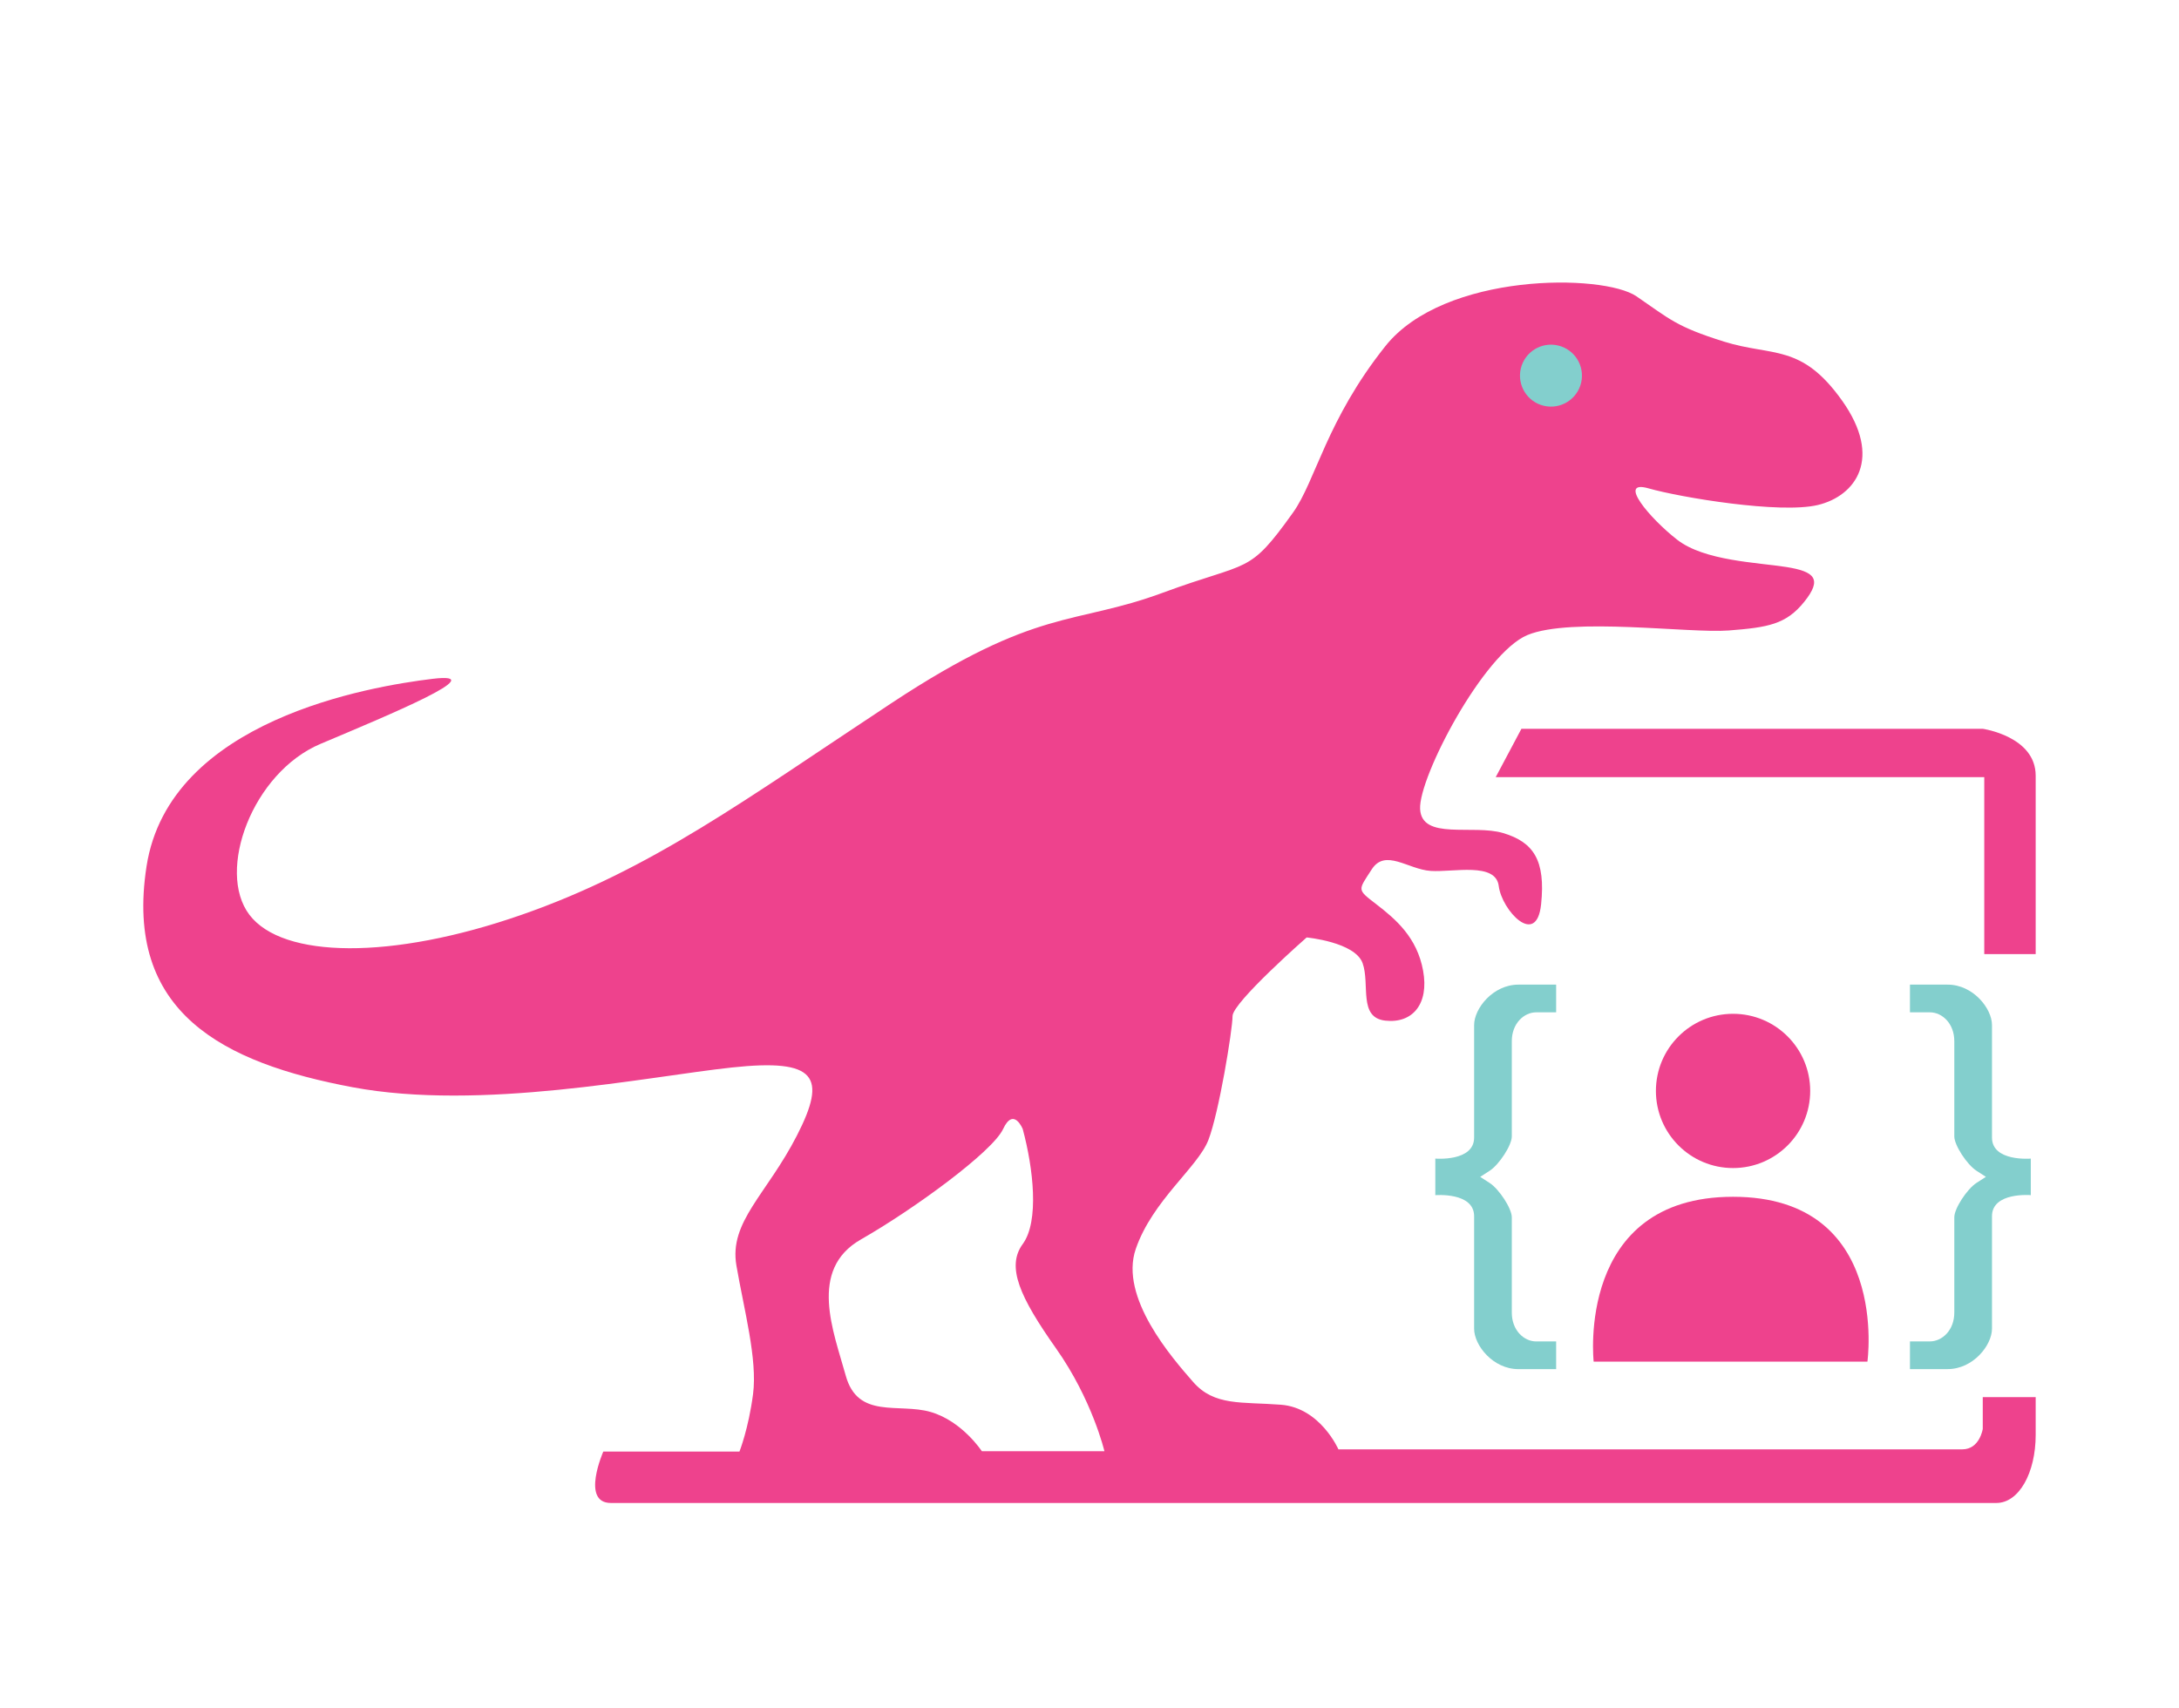
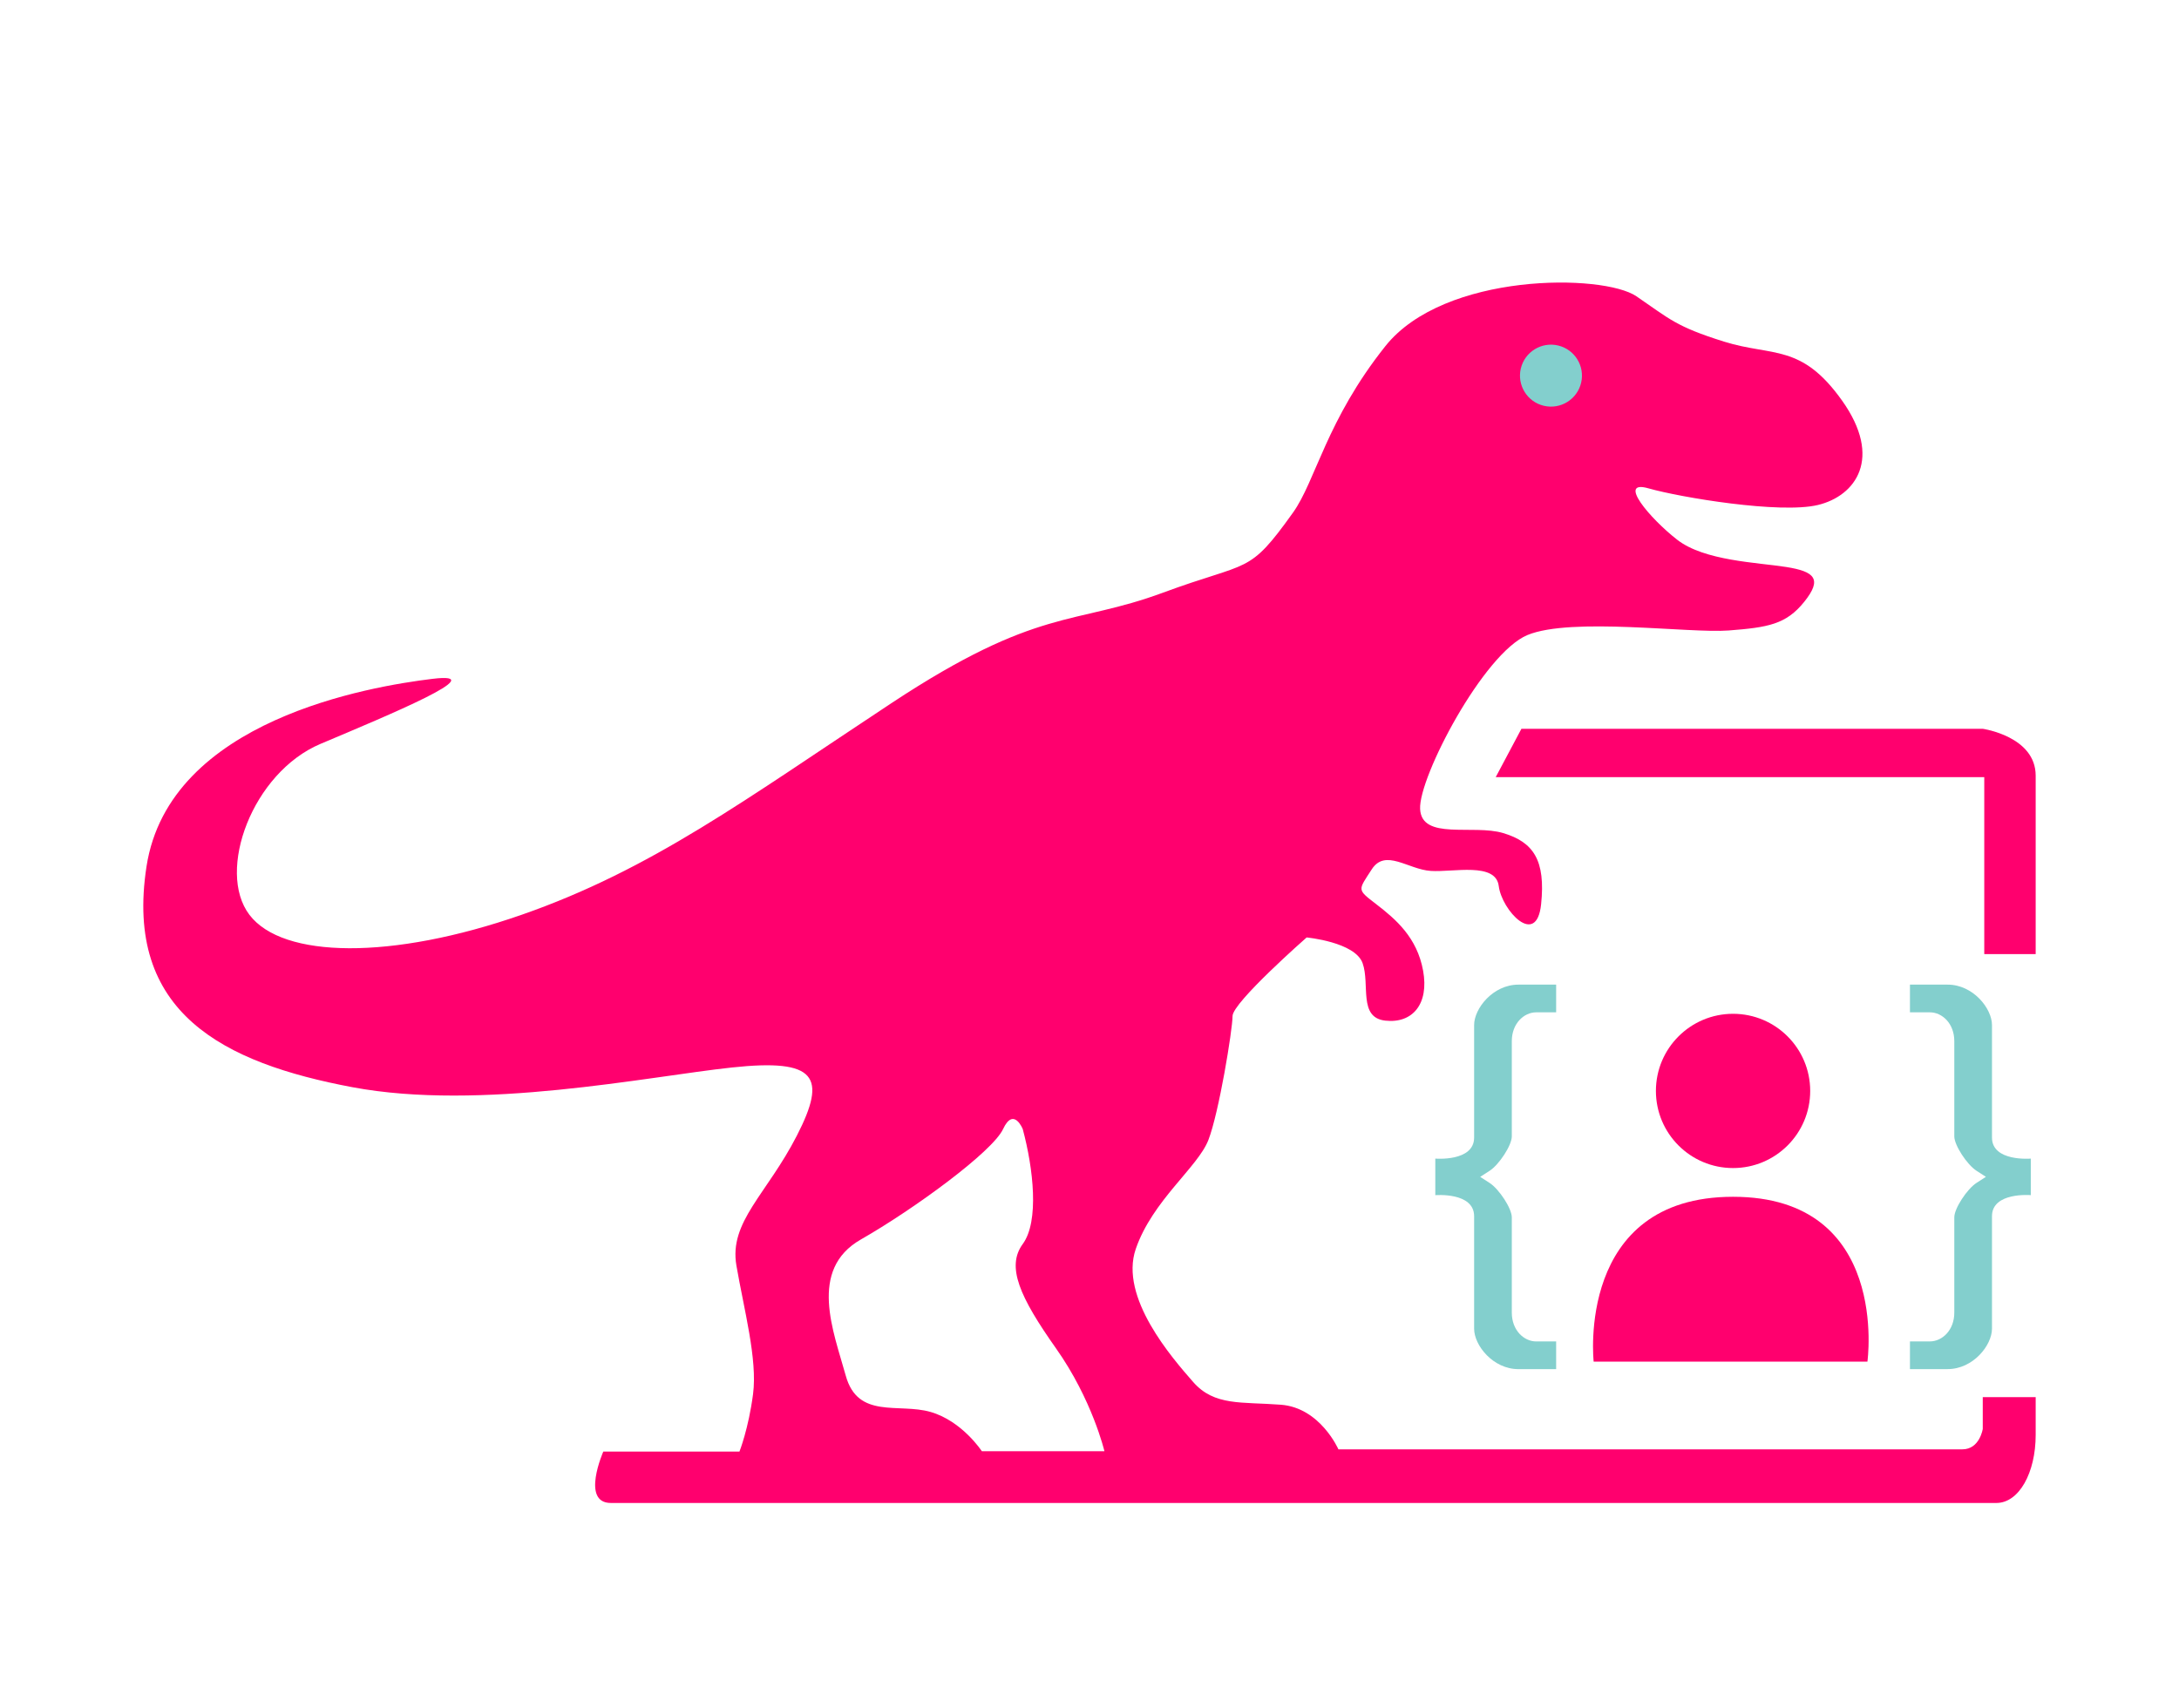
<svg xmlns="http://www.w3.org/2000/svg" id="uuid-c5a91f18-974c-4d73-b36a-d45eccf1c078" data-name="Layer 1" viewBox="0 0 637.8 500">
  <path d="M572.03,332.71c0-2.6,0-22.71,0-27.9,0-5.19-3.57-8.44-7.14-8.44h-5.84v-8.11s3.57,0,11.03,0,12.98,6.98,12.98,11.84,0,25.79,0,32.93c0,7.14,11.36,6.16,11.36,6.16v5.35s0,5.35,0,5.35c0,0-11.36-.97-11.36,6.16,0,7.14,0,28.06,0,32.93s-5.52,11.84-12.98,11.84h-11.03v-8.11h5.84c3.57,0,7.14-3.24,7.14-8.44s0-25.31,0-27.9,3.73-8.27,6.49-10.06l2.76-1.78-2.76-1.78c-2.76-1.78-6.49-7.46-6.49-10.06Z" style="fill: #83cfcd;" />
  <path d="M442.51,332.71v-27.9c0-5.19,3.57-8.44,7.14-8.44h5.84s0-8.11,0-8.11c0,0-3.57,0-11.03,0s-12.98,6.98-12.98,11.84,0,25.79,0,32.93c0,7.14-11.36,6.16-11.36,6.16v10.71s11.36-.97,11.36,6.16c0,7.14,0,28.06,0,32.93,0,4.87,5.52,11.84,12.98,11.84h11.03s0-8.11,0-8.11h-5.84c-3.57,0-7.14-3.24-7.14-8.44,0-5.19,0-25.31,0-27.9,0-2.6-3.73-8.27-6.49-10.06l-2.76-1.78,2.76-1.78c2.76-1.78,6.49-7.46,6.49-10.06Z" style="fill: #83cfcd;" />
-   <path d="M445.33,213.35l-7.53,14.17h143v51.8h15.05v-52.24c0-11.51-15.5-13.72-15.5-13.72h-135.03Z" style="fill: #ee428d;" />
-   <circle cx="507.27" cy="319.38" r="22.58" style="fill: #ee428d;" />
-   <path d="M546.6,398.63s6.78-48.26-39.33-48.26-40.8,48.26-40.8,48.26h80.13Z" style="fill: #ee428d;" />
-   <path d="M580.36,409.03v9.3s-.89,5.98-5.98,5.98h-182.62s-5.31-12.17-16.82-13.06c-11.51-.89-19.48.44-25.68-6.64-6.2-7.08-21.69-24.79-16.82-38.96,4.87-14.17,18.15-23.91,21.25-31.88,3.1-7.97,7.08-32.32,7.08-36.3s21.69-23.02,21.69-23.02c0,0,14.17,1.33,16.38,7.53,2.21,6.2-1.33,15.94,6.64,16.82,7.97.89,12.84-4.87,11.07-14.61-1.77-9.74-7.97-15.05-13.72-19.48-5.76-4.43-5.31-3.98-1.33-10.18,3.98-6.2,10.63,0,17.27.44,6.64.44,19.04-2.66,19.92,4.43s11.07,18.15,12.4,5.31c1.33-12.84-2.21-18.15-11.07-20.81-8.85-2.66-23.91,2.21-24.35-7.08-.44-9.3,18.59-45.6,31.43-50.91,12.84-5.31,47.37-.44,58.88-1.33,11.51-.89,16.82-1.77,22.14-8.41s3.1-8.85-5.31-10.18c-8.41-1.33-23.91-1.77-31.88-7.97-7.97-6.2-17.71-17.71-8.41-15.05,9.3,2.66,38.52,7.53,49.59,4.87,11.07-2.66,19.04-13.72,7.08-30.55-11.95-16.82-20.37-12.84-34.53-17.27-14.17-4.43-15.94-6.64-25.68-13.28-9.74-6.64-56.23-7.08-73.49,14.61-17.27,21.69-20.37,39.4-27.01,48.7-13.2,18.49-12.53,14.01-38.07,23.46-26.32,9.74-36.5,3.98-79.45,32.32s-70.19,48.7-108.27,61.98c-38.07,13.28-69.95,12.84-79.69,0-9.74-12.84.89-41.62,20.81-50.03s50.91-21.25,32.76-19.04c-18.15,2.21-77.03,11.95-83.68,54.9-6.64,42.94,22.58,57.55,60.21,64.64,37.63,7.08,86.33-3.1,111.12-5.76,24.79-2.66,27.89,2.66,19.04,19.92-8.85,17.27-19.92,25.24-17.71,38.07,2.21,12.84,6.2,27.45,4.87,37.63-1.33,10.18-3.98,16.82-3.98,16.82h-39.85s-6.64,15.05,2.21,15.05h405.54c6.64,0,11.51-8.85,11.51-19.92v-11.07h-15.5ZM287.39,424.86s-5.76-8.85-15.05-11.51c-9.3-2.66-21.25,2.21-24.79-10.63s-11.07-30.99,4.43-39.85c15.5-8.85,38.52-25.68,41.62-32.32,3.1-6.64,5.76,0,5.76,0,3.1,11.51,4.87,27.01,0,33.65-4.87,6.64-.89,15.5,9.74,30.55s14.17,30.11,14.17,30.11h-35.86Z" style="fill: #ee428d;" />
+   <path d="M445.33,213.35l-7.53,14.17h143v51.8h15.05v-52.24c0-11.51-15.5-13.72-15.5-13.72h-135.03Z" style="fill: #FF006E;" />
+   <circle cx="507.27" cy="319.38" r="22.58" style="fill: #FF006E;" />
+   <path d="M546.6,398.63s6.78-48.26-39.33-48.26-40.8,48.26-40.8,48.26h80.13Z" style="fill: #FF006E;" />
+   <path d="M580.36,409.03v9.3s-.89,5.98-5.98,5.98h-182.62s-5.31-12.17-16.82-13.06c-11.51-.89-19.48.44-25.68-6.64-6.2-7.08-21.69-24.79-16.82-38.96,4.87-14.17,18.15-23.91,21.25-31.88,3.1-7.97,7.08-32.32,7.08-36.3s21.69-23.02,21.69-23.02c0,0,14.17,1.33,16.38,7.53,2.21,6.2-1.33,15.94,6.64,16.82,7.97.89,12.84-4.87,11.07-14.61-1.77-9.74-7.97-15.05-13.72-19.48-5.76-4.43-5.31-3.98-1.33-10.18,3.98-6.2,10.63,0,17.27.44,6.64.44,19.04-2.66,19.92,4.43s11.07,18.15,12.4,5.31c1.33-12.84-2.21-18.15-11.07-20.81-8.85-2.66-23.91,2.21-24.35-7.08-.44-9.3,18.59-45.6,31.43-50.91,12.84-5.31,47.37-.44,58.88-1.33,11.51-.89,16.82-1.77,22.14-8.41s3.1-8.85-5.31-10.18c-8.41-1.33-23.91-1.77-31.88-7.97-7.97-6.2-17.71-17.71-8.41-15.05,9.3,2.66,38.52,7.53,49.59,4.87,11.07-2.66,19.04-13.72,7.08-30.55-11.95-16.82-20.37-12.84-34.53-17.27-14.17-4.43-15.94-6.64-25.68-13.28-9.74-6.64-56.23-7.08-73.49,14.61-17.27,21.69-20.37,39.4-27.01,48.7-13.2,18.49-12.53,14.01-38.07,23.46-26.32,9.74-36.5,3.98-79.45,32.32s-70.19,48.7-108.27,61.98c-38.07,13.28-69.95,12.84-79.69,0-9.74-12.84.89-41.62,20.81-50.03s50.91-21.25,32.76-19.04c-18.15,2.21-77.03,11.95-83.68,54.9-6.64,42.94,22.58,57.55,60.21,64.64,37.63,7.08,86.33-3.1,111.12-5.76,24.79-2.66,27.89,2.66,19.04,19.92-8.85,17.27-19.92,25.24-17.71,38.07,2.21,12.84,6.2,27.45,4.87,37.63-1.33,10.18-3.98,16.82-3.98,16.82h-39.85s-6.64,15.05,2.21,15.05h405.54c6.64,0,11.51-8.85,11.51-19.92v-11.07h-15.5ZM287.39,424.86s-5.76-8.85-15.05-11.51c-9.3-2.66-21.25,2.21-24.79-10.63s-11.07-30.99,4.43-39.85c15.5-8.85,38.52-25.68,41.62-32.32,3.1-6.64,5.76,0,5.76,0,3.1,11.51,4.87,27.01,0,33.65-4.87,6.64-.89,15.5,9.74,30.55s14.17,30.11,14.17,30.11h-35.86Z" style="fill: #FF006E;" />
  <circle cx="453.99" cy="109.98" r="9.07" transform="translate(242.65 526.56) rotate(-76.72)" style="fill: #83cfcd;" />
</svg>
